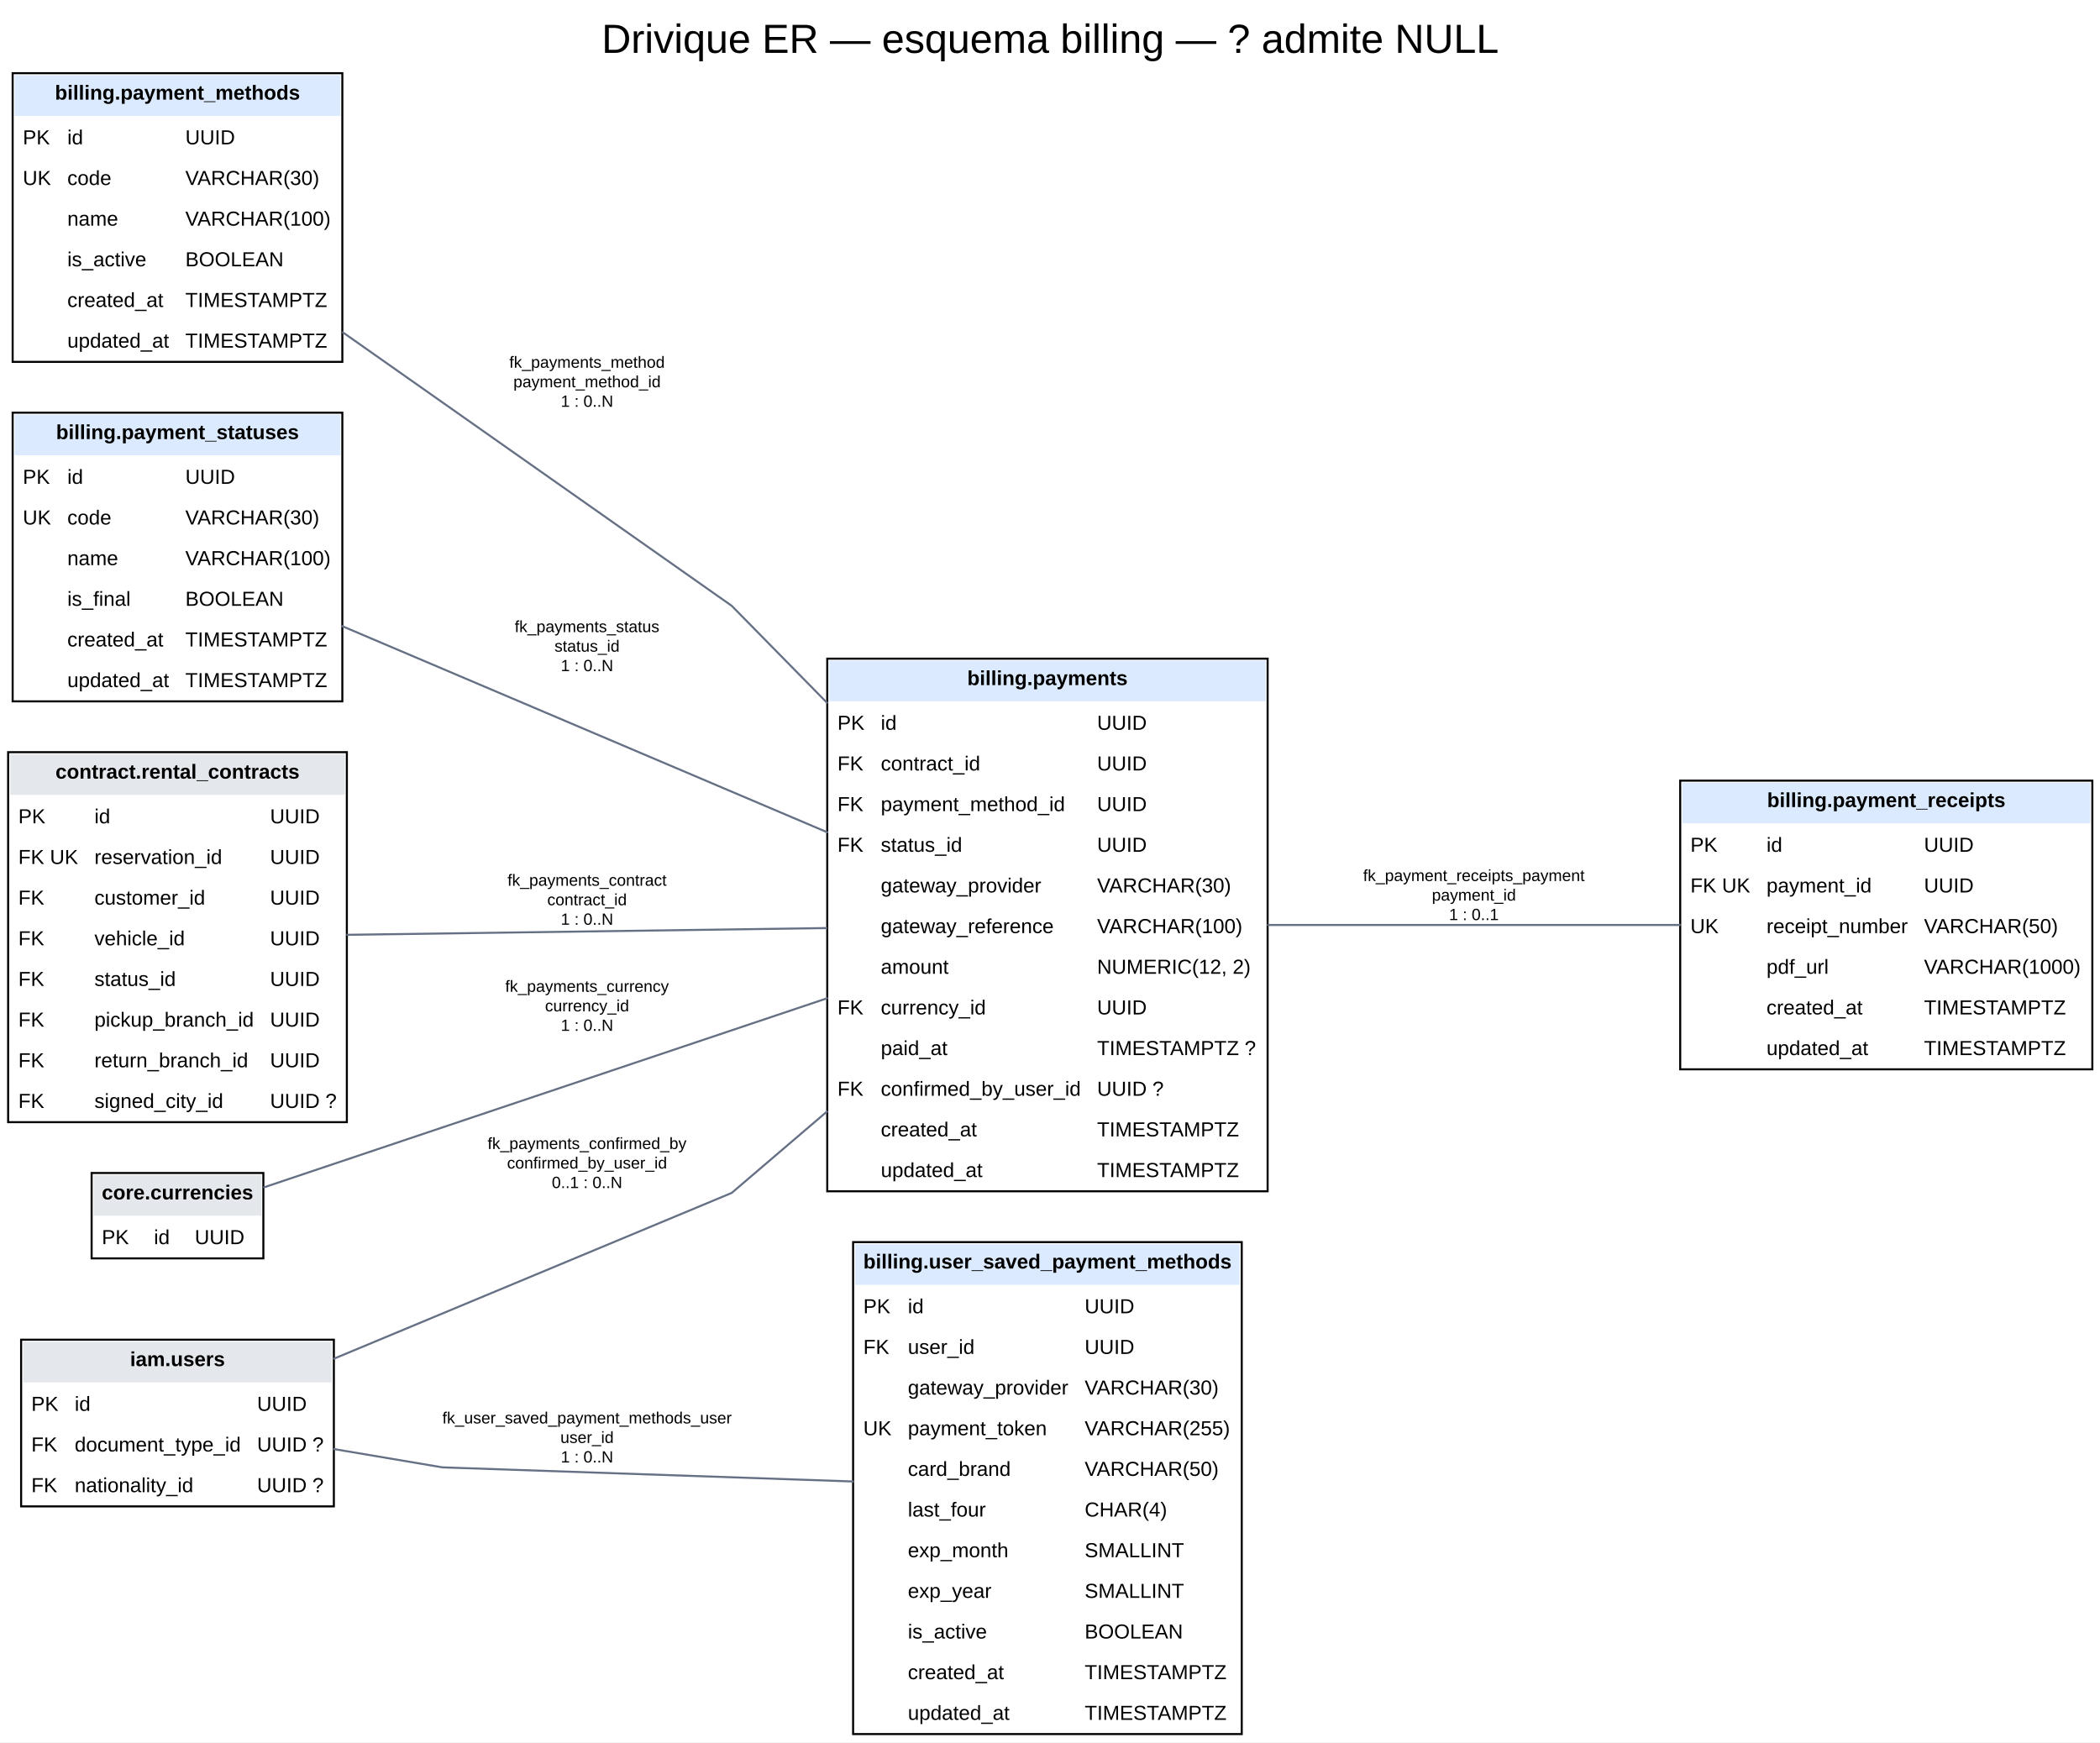
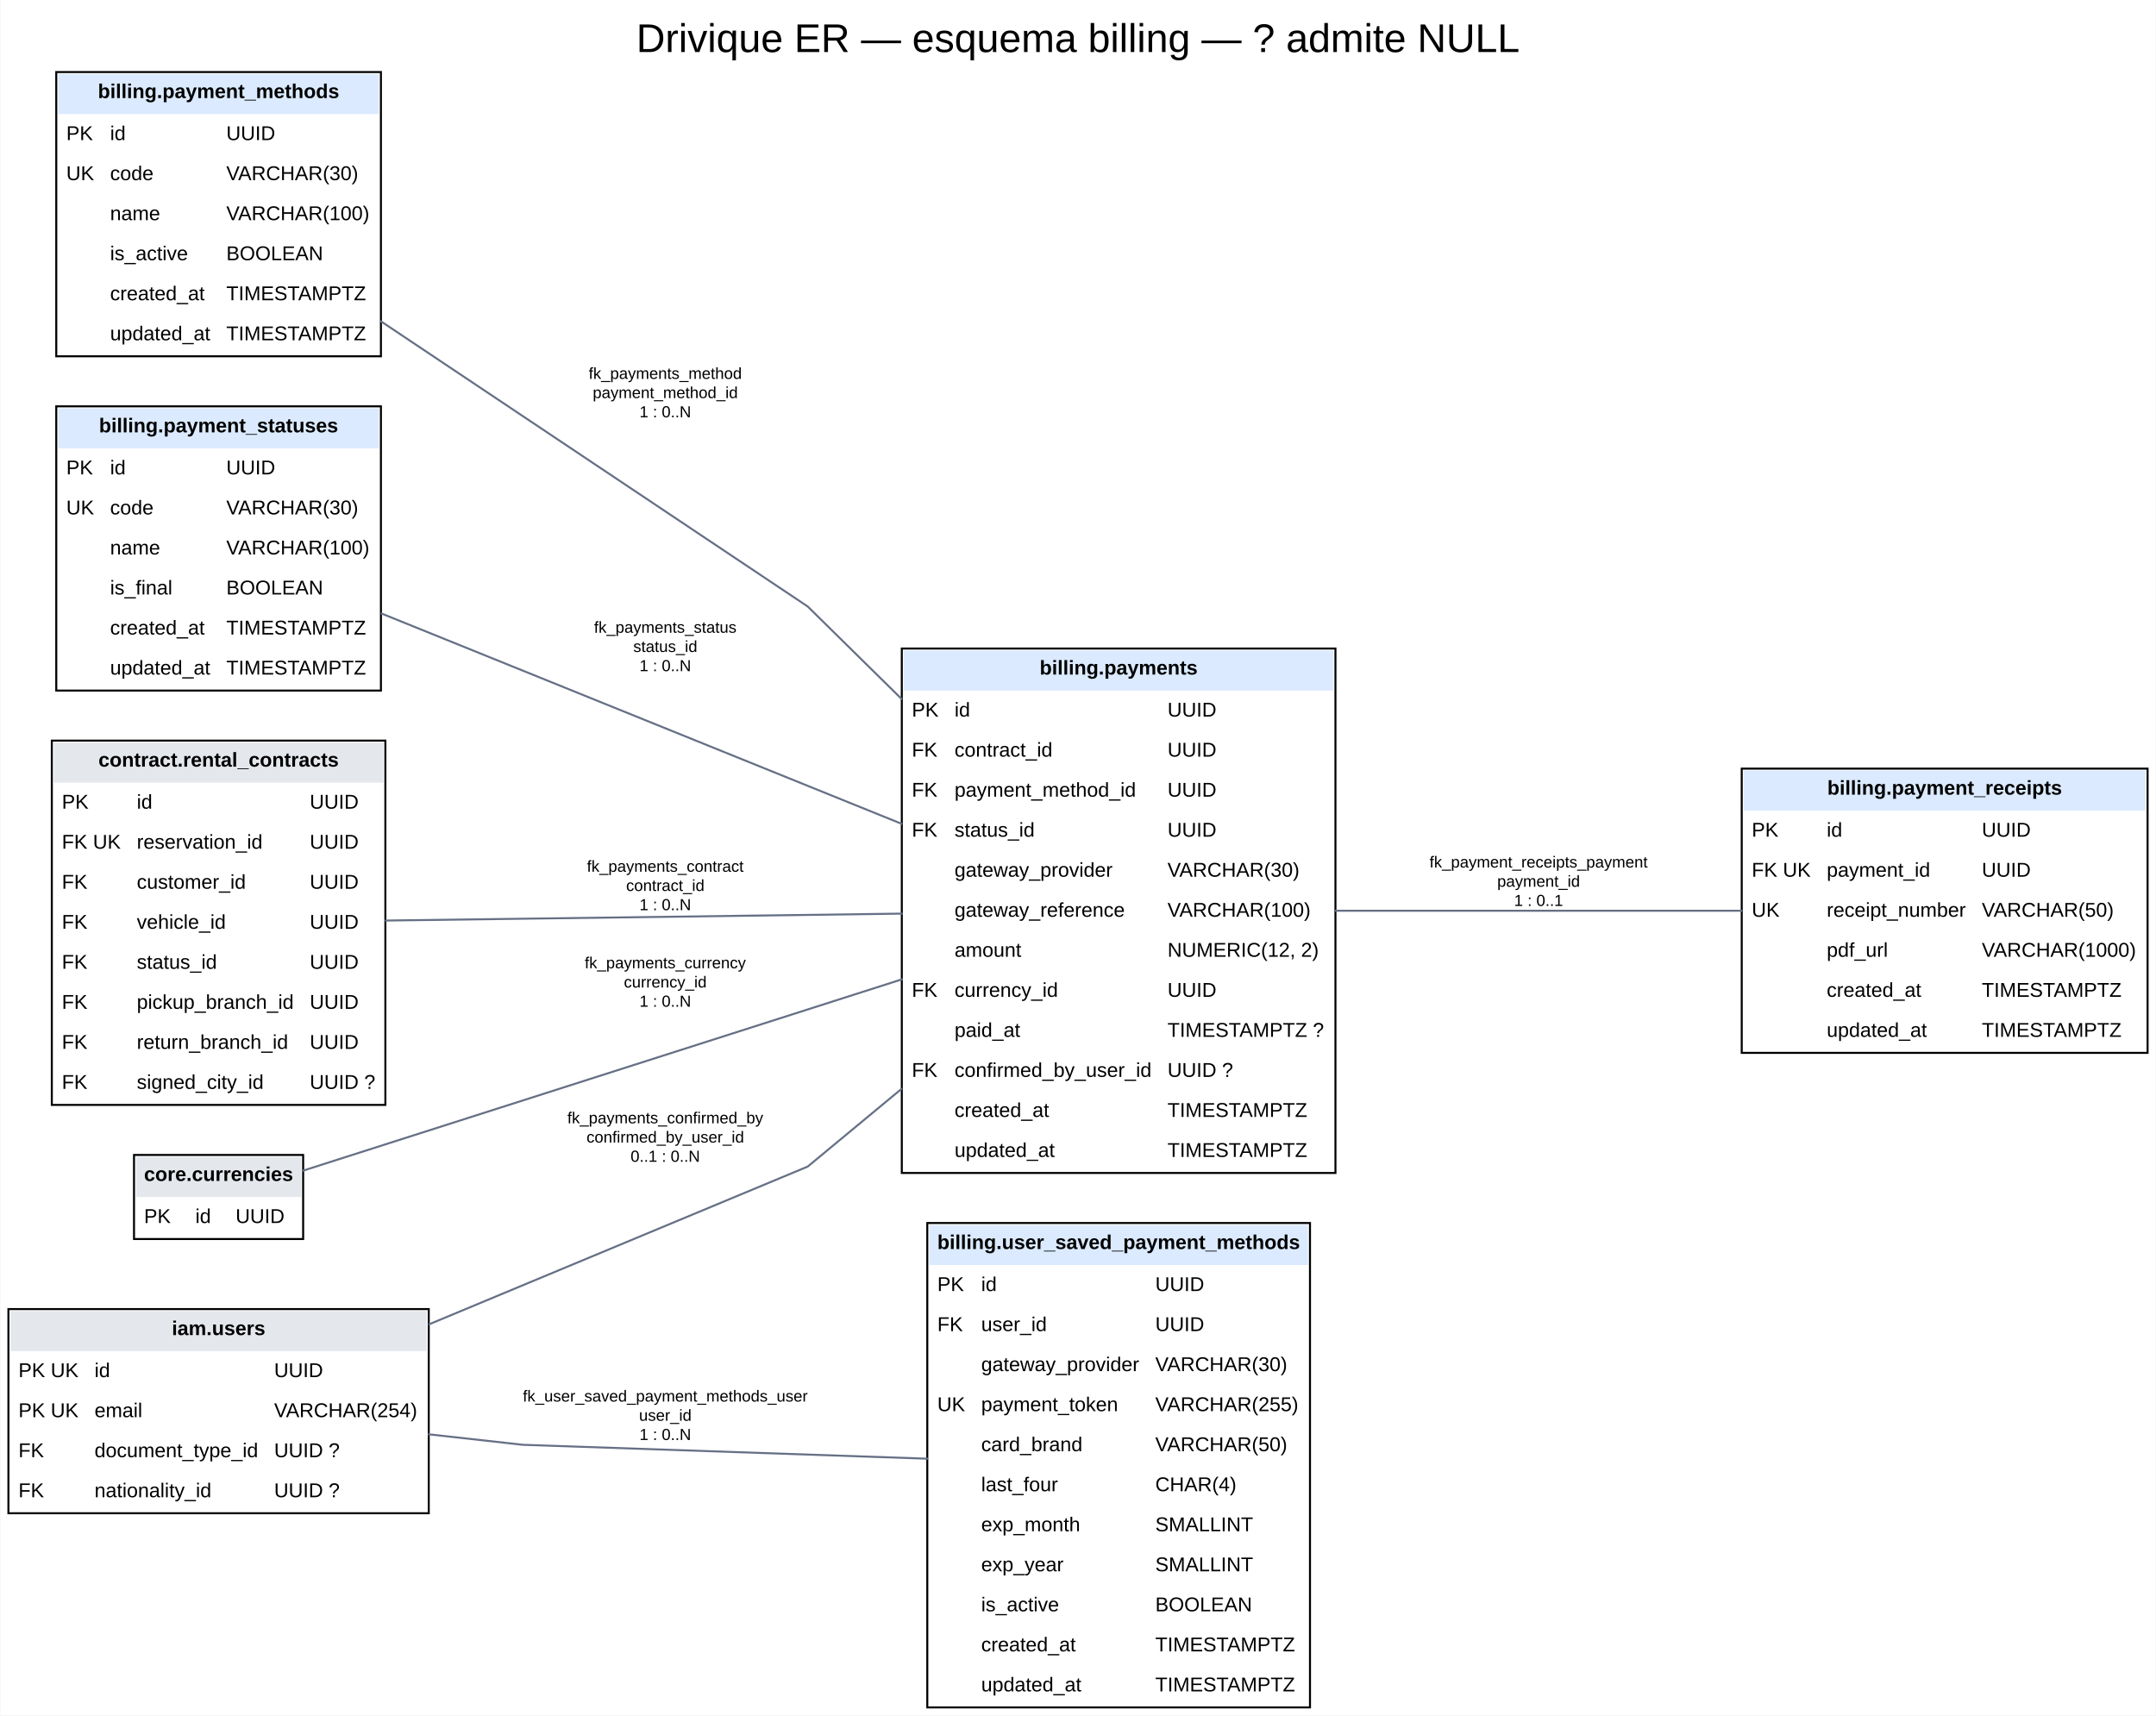
- <svg xmlns="http://www.w3.org/2000/svg" width="1033pt" height="857pt" viewBox="0.00 0.00 1033.00 857.00">
+ <svg xmlns="http://www.w3.org/2000/svg" width="1077pt" height="857pt" viewBox="0.00 0.00 1076.59 857.00">
  <g id="graph0" class="graph" transform="scale(1 1) rotate(0) translate(4 853)">
-     <polygon fill="white" stroke="none" points="-4,4 -4,-853 1029.23,-853 1029.23,4 -4,4" />
-     <text xml:space="preserve" text-anchor="middle" x="512.62" y="-827" font-family="Arial" font-size="20.00">Drivique ER — esquema billing — ? admite NULL</text>
+     <polygon fill="white" stroke="none" points="-4,4 -4,-853 1072.59,-853 1072.59,4 -4,4" />
+     <text text-anchor="middle" x="534.29" y="-827" font-family="Arial" font-size="20.00">Drivique ER — esquema billing — ? admite NULL</text>
    <g id="node1" class="node">
-       <polygon fill="#dbeafe" stroke="none" points="3.22,-796 3.22,-816 163.4,-816 163.4,-796 3.22,-796" />
-       <text xml:space="preserve" text-anchor="start" x="23.02" y="-804" font-family="Arial" font-weight="bold" font-size="10.00">billing.payment_methods</text>
-       <text xml:space="preserve" text-anchor="start" x="7.22" y="-782" font-family="Arial" font-size="10.00">PK</text>
-       <text xml:space="preserve" text-anchor="start" x="29.11" y="-782" font-family="Arial" font-size="10.00">id</text>
-       <text xml:space="preserve" text-anchor="start" x="87.16" y="-782" font-family="Arial" font-size="10.00">UUID</text>
-       <text xml:space="preserve" text-anchor="start" x="7.22" y="-762" font-family="Arial" font-size="10.00">UK</text>
-       <text xml:space="preserve" text-anchor="start" x="29.11" y="-762" font-family="Arial" font-size="10.00">code</text>
-       <text xml:space="preserve" text-anchor="start" x="87.16" y="-762" font-family="Arial" font-size="10.00">VARCHAR(30)</text>
-       <text xml:space="preserve" text-anchor="start" x="29.11" y="-742" font-family="Arial" font-size="10.00">name</text>
-       <text xml:space="preserve" text-anchor="start" x="87.16" y="-742" font-family="Arial" font-size="10.00">VARCHAR(100)</text>
-       <text xml:space="preserve" text-anchor="start" x="29.11" y="-722" font-family="Arial" font-size="10.00">is_active</text>
-       <text xml:space="preserve" text-anchor="start" x="87.16" y="-722" font-family="Arial" font-size="10.00">BOOLEAN</text>
-       <text xml:space="preserve" text-anchor="start" x="29.11" y="-702" font-family="Arial" font-size="10.00">created_at</text>
-       <text xml:space="preserve" text-anchor="start" x="87.16" y="-702" font-family="Arial" font-size="10.00">TIMESTAMPTZ</text>
-       <text xml:space="preserve" text-anchor="start" x="29.11" y="-682" font-family="Arial" font-size="10.00">updated_at</text>
-       <text xml:space="preserve" text-anchor="start" x="87.16" y="-682" font-family="Arial" font-size="10.00">TIMESTAMPTZ</text>
-       <polygon fill="none" stroke="black" points="2.22,-675 2.22,-817 164.4,-817 164.4,-675 2.22,-675" />
+       <polygon fill="#dbeafe" stroke="none" points="24.9,-796 24.9,-816 185.08,-816 185.08,-796 24.9,-796" />
+       <text text-anchor="start" x="44.7" y="-804" font-family="Arial" font-weight="bold" font-size="10.00">billing.payment_methods</text>
+       <text text-anchor="start" x="28.9" y="-783" font-family="Arial" font-size="10.00">PK</text>
+       <text text-anchor="start" x="50.79" y="-783" font-family="Arial" font-size="10.00">id</text>
+       <text text-anchor="start" x="108.84" y="-783" font-family="Arial" font-size="10.00">UUID</text>
+       <text text-anchor="start" x="28.9" y="-763" font-family="Arial" font-size="10.00">UK</text>
+       <text text-anchor="start" x="50.79" y="-763" font-family="Arial" font-size="10.00">code</text>
+       <text text-anchor="start" x="108.84" y="-763" font-family="Arial" font-size="10.00">VARCHAR(30)</text>
+       <text text-anchor="start" x="50.79" y="-743" font-family="Arial" font-size="10.00">name</text>
+       <text text-anchor="start" x="108.84" y="-743" font-family="Arial" font-size="10.00">VARCHAR(100)</text>
+       <text text-anchor="start" x="50.79" y="-723" font-family="Arial" font-size="10.00">is_active</text>
+       <text text-anchor="start" x="108.84" y="-723" font-family="Arial" font-size="10.00">BOOLEAN</text>
+       <text text-anchor="start" x="50.79" y="-703" font-family="Arial" font-size="10.00">created_at</text>
+       <text text-anchor="start" x="108.84" y="-703" font-family="Arial" font-size="10.00">TIMESTAMPTZ</text>
+       <text text-anchor="start" x="50.79" y="-683" font-family="Arial" font-size="10.00">updated_at</text>
+       <text text-anchor="start" x="108.84" y="-683" font-family="Arial" font-size="10.00">TIMESTAMPTZ</text>
+       <polygon fill="none" stroke="black" points="23.9,-675 23.9,-817 186.08,-817 186.08,-675 23.9,-675" />
    </g>
    <g id="node4" class="node">
-       <polygon fill="#dbeafe" stroke="none" points="403.93,-508 403.93,-528 618.55,-528 618.55,-508 403.93,-508" />
-       <text xml:space="preserve" text-anchor="start" x="471.79" y="-516" font-family="Arial" font-weight="bold" font-size="10.00">billing.payments</text>
-       <text xml:space="preserve" text-anchor="start" x="407.93" y="-494" font-family="Arial" font-size="10.00">PK</text>
-       <text xml:space="preserve" text-anchor="start" x="429.27" y="-494" font-family="Arial" font-size="10.00">id</text>
-       <text xml:space="preserve" text-anchor="start" x="535.66" y="-494" font-family="Arial" font-size="10.00">UUID</text>
-       <text xml:space="preserve" text-anchor="start" x="407.93" y="-474" font-family="Arial" font-size="10.00">FK</text>
-       <text xml:space="preserve" text-anchor="start" x="429.27" y="-474" font-family="Arial" font-size="10.00">contract_id</text>
-       <text xml:space="preserve" text-anchor="start" x="535.66" y="-474" font-family="Arial" font-size="10.00">UUID</text>
-       <text xml:space="preserve" text-anchor="start" x="407.93" y="-454" font-family="Arial" font-size="10.00">FK</text>
-       <text xml:space="preserve" text-anchor="start" x="429.27" y="-454" font-family="Arial" font-size="10.00">payment_method_id</text>
-       <text xml:space="preserve" text-anchor="start" x="535.66" y="-454" font-family="Arial" font-size="10.00">UUID</text>
-       <text xml:space="preserve" text-anchor="start" x="407.93" y="-434" font-family="Arial" font-size="10.00">FK</text>
-       <text xml:space="preserve" text-anchor="start" x="429.27" y="-434" font-family="Arial" font-size="10.00">status_id</text>
-       <text xml:space="preserve" text-anchor="start" x="535.66" y="-434" font-family="Arial" font-size="10.00">UUID</text>
-       <text xml:space="preserve" text-anchor="start" x="429.27" y="-414" font-family="Arial" font-size="10.00">gateway_provider</text>
-       <text xml:space="preserve" text-anchor="start" x="535.66" y="-414" font-family="Arial" font-size="10.00">VARCHAR(30)</text>
-       <text xml:space="preserve" text-anchor="start" x="429.27" y="-394" font-family="Arial" font-size="10.00">gateway_reference</text>
-       <text xml:space="preserve" text-anchor="start" x="535.66" y="-394" font-family="Arial" font-size="10.00">VARCHAR(100)</text>
-       <text xml:space="preserve" text-anchor="start" x="429.27" y="-374" font-family="Arial" font-size="10.00">amount</text>
-       <text xml:space="preserve" text-anchor="start" x="535.66" y="-374" font-family="Arial" font-size="10.00">NUMERIC(12, 2)</text>
-       <text xml:space="preserve" text-anchor="start" x="407.93" y="-354" font-family="Arial" font-size="10.00">FK</text>
-       <text xml:space="preserve" text-anchor="start" x="429.27" y="-354" font-family="Arial" font-size="10.00">currency_id</text>
-       <text xml:space="preserve" text-anchor="start" x="535.66" y="-354" font-family="Arial" font-size="10.00">UUID</text>
-       <text xml:space="preserve" text-anchor="start" x="429.27" y="-334" font-family="Arial" font-size="10.00">paid_at</text>
-       <text xml:space="preserve" text-anchor="start" x="535.66" y="-334" font-family="Arial" font-size="10.00">TIMESTAMPTZ ?</text>
-       <text xml:space="preserve" text-anchor="start" x="407.93" y="-314" font-family="Arial" font-size="10.00">FK</text>
-       <text xml:space="preserve" text-anchor="start" x="429.27" y="-314" font-family="Arial" font-size="10.00">confirmed_by_user_id</text>
-       <text xml:space="preserve" text-anchor="start" x="535.66" y="-314" font-family="Arial" font-size="10.00">UUID ?</text>
-       <text xml:space="preserve" text-anchor="start" x="429.27" y="-294" font-family="Arial" font-size="10.00">created_at</text>
-       <text xml:space="preserve" text-anchor="start" x="535.66" y="-294" font-family="Arial" font-size="10.00">TIMESTAMPTZ</text>
-       <text xml:space="preserve" text-anchor="start" x="429.27" y="-274" font-family="Arial" font-size="10.00">updated_at</text>
-       <text xml:space="preserve" text-anchor="start" x="535.66" y="-274" font-family="Arial" font-size="10.00">TIMESTAMPTZ</text>
-       <polygon fill="none" stroke="black" points="402.93,-267 402.93,-529 619.55,-529 619.55,-267 402.93,-267" />
+       <polygon fill="#dbeafe" stroke="none" points="447.28,-508 447.28,-528 661.9,-528 661.9,-508 447.28,-508" />
+       <text text-anchor="start" x="515.14" y="-516" font-family="Arial" font-weight="bold" font-size="10.00">billing.payments</text>
+       <text text-anchor="start" x="451.28" y="-495" font-family="Arial" font-size="10.00">PK</text>
+       <text text-anchor="start" x="472.62" y="-495" font-family="Arial" font-size="10.00">id</text>
+       <text text-anchor="start" x="579.01" y="-495" font-family="Arial" font-size="10.00">UUID</text>
+       <text text-anchor="start" x="451.28" y="-475" font-family="Arial" font-size="10.00">FK</text>
+       <text text-anchor="start" x="472.62" y="-475" font-family="Arial" font-size="10.00">contract_id</text>
+       <text text-anchor="start" x="579.01" y="-475" font-family="Arial" font-size="10.00">UUID</text>
+       <text text-anchor="start" x="451.28" y="-455" font-family="Arial" font-size="10.00">FK</text>
+       <text text-anchor="start" x="472.62" y="-455" font-family="Arial" font-size="10.00">payment_method_id</text>
+       <text text-anchor="start" x="579.01" y="-455" font-family="Arial" font-size="10.00">UUID</text>
+       <text text-anchor="start" x="451.28" y="-435" font-family="Arial" font-size="10.00">FK</text>
+       <text text-anchor="start" x="472.62" y="-435" font-family="Arial" font-size="10.00">status_id</text>
+       <text text-anchor="start" x="579.01" y="-435" font-family="Arial" font-size="10.00">UUID</text>
+       <text text-anchor="start" x="472.62" y="-415" font-family="Arial" font-size="10.00">gateway_provider</text>
+       <text text-anchor="start" x="579.01" y="-415" font-family="Arial" font-size="10.00">VARCHAR(30)</text>
+       <text text-anchor="start" x="472.62" y="-395" font-family="Arial" font-size="10.00">gateway_reference</text>
+       <text text-anchor="start" x="579.01" y="-395" font-family="Arial" font-size="10.00">VARCHAR(100)</text>
+       <text text-anchor="start" x="472.62" y="-375" font-family="Arial" font-size="10.00">amount</text>
+       <text text-anchor="start" x="579.01" y="-375" font-family="Arial" font-size="10.00">NUMERIC(12, 2)</text>
+       <text text-anchor="start" x="451.28" y="-355" font-family="Arial" font-size="10.00">FK</text>
+       <text text-anchor="start" x="472.62" y="-355" font-family="Arial" font-size="10.00">currency_id</text>
+       <text text-anchor="start" x="579.01" y="-355" font-family="Arial" font-size="10.00">UUID</text>
+       <text text-anchor="start" x="472.62" y="-335" font-family="Arial" font-size="10.00">paid_at</text>
+       <text text-anchor="start" x="579.01" y="-335" font-family="Arial" font-size="10.00">TIMESTAMPTZ ?</text>
+       <text text-anchor="start" x="451.28" y="-315" font-family="Arial" font-size="10.00">FK</text>
+       <text text-anchor="start" x="472.62" y="-315" font-family="Arial" font-size="10.00">confirmed_by_user_id</text>
+       <text text-anchor="start" x="579.01" y="-315" font-family="Arial" font-size="10.00">UUID ?</text>
+       <text text-anchor="start" x="472.62" y="-295" font-family="Arial" font-size="10.00">created_at</text>
+       <text text-anchor="start" x="579.01" y="-295" font-family="Arial" font-size="10.00">TIMESTAMPTZ</text>
+       <text text-anchor="start" x="472.62" y="-275" font-family="Arial" font-size="10.00">updated_at</text>
+       <text text-anchor="start" x="579.01" y="-275" font-family="Arial" font-size="10.00">TIMESTAMPTZ</text>
+       <polygon fill="none" stroke="black" points="446.28,-267 446.28,-529 662.9,-529 662.9,-267 446.28,-267" />
    </g>
    <g id="edge3" class="edge">
-       <path fill="none" stroke="#667085" d="M164.34,-689.73C244.46,-633.39 355.93,-555 355.93,-555 355.93,-555 376.73,-533.83 403.07,-507.04" />
-       <text xml:space="preserve" text-anchor="middle" x="284.77" y="-672.1" font-family="Arial" font-size="8.00">fk_payments_method</text>
-       <text xml:space="preserve" text-anchor="middle" x="284.77" y="-662.5" font-family="Arial" font-size="8.00">payment_method_id</text>
-       <text xml:space="preserve" text-anchor="middle" x="284.77" y="-652.9" font-family="Arial" font-size="8.00">1 : 0..N</text>
+       <path fill="none" stroke="#667085" d="M185.74,-692.7C272.59,-634.66 399.28,-550 399.28,-550 399.28,-550 420.09,-529.51 446.42,-503.57" />
+       <text text-anchor="middle" x="328.13" y="-663.72" font-family="Arial" font-size="8.00">fk_payments_method</text>
+       <text text-anchor="middle" x="328.13" y="-654.12" font-family="Arial" font-size="8.00">payment_method_id</text>
+       <text text-anchor="middle" x="328.13" y="-644.52" font-family="Arial" font-size="8.00">1 : 0..N</text>
    </g>
    <g id="node2" class="node">
-       <polygon fill="#dbeafe" stroke="none" points="823.5,-448 823.5,-468 1024.23,-468 1024.23,-448 823.5,-448" />
-       <text xml:space="preserve" text-anchor="start" x="865.24" y="-456" font-family="Arial" font-weight="bold" font-size="10.00">billing.payment_receipts</text>
-       <text xml:space="preserve" text-anchor="start" x="827.5" y="-434" font-family="Arial" font-size="10.00">PK</text>
-       <text xml:space="preserve" text-anchor="start" x="864.95" y="-434" font-family="Arial" font-size="10.00">id</text>
-       <text xml:space="preserve" text-anchor="start" x="942.43" y="-434" font-family="Arial" font-size="10.00">UUID</text>
-       <text xml:space="preserve" text-anchor="start" x="827.5" y="-414" font-family="Arial" font-size="10.00">FK UK</text>
-       <text xml:space="preserve" text-anchor="start" x="864.95" y="-414" font-family="Arial" font-size="10.00">payment_id</text>
-       <text xml:space="preserve" text-anchor="start" x="942.43" y="-414" font-family="Arial" font-size="10.00">UUID</text>
-       <text xml:space="preserve" text-anchor="start" x="827.5" y="-394" font-family="Arial" font-size="10.00">UK</text>
-       <text xml:space="preserve" text-anchor="start" x="864.95" y="-394" font-family="Arial" font-size="10.00">receipt_number</text>
-       <text xml:space="preserve" text-anchor="start" x="942.43" y="-394" font-family="Arial" font-size="10.00">VARCHAR(50)</text>
-       <text xml:space="preserve" text-anchor="start" x="864.95" y="-374" font-family="Arial" font-size="10.00">pdf_url</text>
-       <text xml:space="preserve" text-anchor="start" x="942.43" y="-374" font-family="Arial" font-size="10.00">VARCHAR(1000)</text>
-       <text xml:space="preserve" text-anchor="start" x="864.95" y="-354" font-family="Arial" font-size="10.00">created_at</text>
-       <text xml:space="preserve" text-anchor="start" x="942.43" y="-354" font-family="Arial" font-size="10.00">TIMESTAMPTZ</text>
-       <text xml:space="preserve" text-anchor="start" x="864.95" y="-334" font-family="Arial" font-size="10.00">updated_at</text>
-       <text xml:space="preserve" text-anchor="start" x="942.43" y="-334" font-family="Arial" font-size="10.00">TIMESTAMPTZ</text>
-       <polygon fill="none" stroke="black" points="822.5,-327 822.5,-469 1025.23,-469 1025.23,-327 822.5,-327" />
+       <polygon fill="#dbeafe" stroke="none" points="866.85,-448 866.85,-468 1067.59,-468 1067.59,-448 866.85,-448" />
+       <text text-anchor="start" x="908.59" y="-456" font-family="Arial" font-weight="bold" font-size="10.00">billing.payment_receipts</text>
+       <text text-anchor="start" x="870.85" y="-435" font-family="Arial" font-size="10.00">PK</text>
+       <text text-anchor="start" x="908.3" y="-435" font-family="Arial" font-size="10.00">id</text>
+       <text text-anchor="start" x="985.78" y="-435" font-family="Arial" font-size="10.00">UUID</text>
+       <text text-anchor="start" x="870.85" y="-415" font-family="Arial" font-size="10.00">FK UK</text>
+       <text text-anchor="start" x="908.3" y="-415" font-family="Arial" font-size="10.00">payment_id</text>
+       <text text-anchor="start" x="985.78" y="-415" font-family="Arial" font-size="10.00">UUID</text>
+       <text text-anchor="start" x="870.85" y="-395" font-family="Arial" font-size="10.00">UK</text>
+       <text text-anchor="start" x="908.3" y="-395" font-family="Arial" font-size="10.00">receipt_number</text>
+       <text text-anchor="start" x="985.78" y="-395" font-family="Arial" font-size="10.00">VARCHAR(50)</text>
+       <text text-anchor="start" x="908.3" y="-375" font-family="Arial" font-size="10.00">pdf_url</text>
+       <text text-anchor="start" x="985.78" y="-375" font-family="Arial" font-size="10.00">VARCHAR(1000)</text>
+       <text text-anchor="start" x="908.3" y="-355" font-family="Arial" font-size="10.00">created_at</text>
+       <text text-anchor="start" x="985.78" y="-355" font-family="Arial" font-size="10.00">TIMESTAMPTZ</text>
+       <text text-anchor="start" x="908.3" y="-335" font-family="Arial" font-size="10.00">updated_at</text>
+       <text text-anchor="start" x="985.78" y="-335" font-family="Arial" font-size="10.00">TIMESTAMPTZ</text>
+       <polygon fill="none" stroke="black" points="865.85,-327 865.85,-469 1068.59,-469 1068.59,-327 865.85,-327" />
    </g>
    <g id="node3" class="node">
-       <polygon fill="#dbeafe" stroke="none" points="3.22,-629 3.22,-649 163.4,-649 163.4,-629 3.22,-629" />
-       <text xml:space="preserve" text-anchor="start" x="23.57" y="-637" font-family="Arial" font-weight="bold" font-size="10.00">billing.payment_statuses</text>
-       <text xml:space="preserve" text-anchor="start" x="7.22" y="-615" font-family="Arial" font-size="10.00">PK</text>
-       <text xml:space="preserve" text-anchor="start" x="29.11" y="-615" font-family="Arial" font-size="10.00">id</text>
-       <text xml:space="preserve" text-anchor="start" x="87.16" y="-615" font-family="Arial" font-size="10.00">UUID</text>
-       <text xml:space="preserve" text-anchor="start" x="7.22" y="-595" font-family="Arial" font-size="10.00">UK</text>
-       <text xml:space="preserve" text-anchor="start" x="29.11" y="-595" font-family="Arial" font-size="10.00">code</text>
-       <text xml:space="preserve" text-anchor="start" x="87.16" y="-595" font-family="Arial" font-size="10.00">VARCHAR(30)</text>
-       <text xml:space="preserve" text-anchor="start" x="29.11" y="-575" font-family="Arial" font-size="10.00">name</text>
-       <text xml:space="preserve" text-anchor="start" x="87.16" y="-575" font-family="Arial" font-size="10.00">VARCHAR(100)</text>
-       <text xml:space="preserve" text-anchor="start" x="29.11" y="-555" font-family="Arial" font-size="10.00">is_final</text>
-       <text xml:space="preserve" text-anchor="start" x="87.16" y="-555" font-family="Arial" font-size="10.00">BOOLEAN</text>
-       <text xml:space="preserve" text-anchor="start" x="29.11" y="-535" font-family="Arial" font-size="10.00">created_at</text>
-       <text xml:space="preserve" text-anchor="start" x="87.16" y="-535" font-family="Arial" font-size="10.00">TIMESTAMPTZ</text>
-       <text xml:space="preserve" text-anchor="start" x="29.11" y="-515" font-family="Arial" font-size="10.00">updated_at</text>
-       <text xml:space="preserve" text-anchor="start" x="87.16" y="-515" font-family="Arial" font-size="10.00">TIMESTAMPTZ</text>
-       <polygon fill="none" stroke="black" points="2.22,-508 2.22,-650 164.4,-650 164.4,-508 2.22,-508" />
+       <polygon fill="#dbeafe" stroke="none" points="24.9,-629 24.9,-649 185.08,-649 185.08,-629 24.9,-629" />
+       <text text-anchor="start" x="45.25" y="-637" font-family="Arial" font-weight="bold" font-size="10.00">billing.payment_statuses</text>
+       <text text-anchor="start" x="28.9" y="-616" font-family="Arial" font-size="10.00">PK</text>
+       <text text-anchor="start" x="50.79" y="-616" font-family="Arial" font-size="10.00">id</text>
+       <text text-anchor="start" x="108.84" y="-616" font-family="Arial" font-size="10.00">UUID</text>
+       <text text-anchor="start" x="28.9" y="-596" font-family="Arial" font-size="10.00">UK</text>
+       <text text-anchor="start" x="50.79" y="-596" font-family="Arial" font-size="10.00">code</text>
+       <text text-anchor="start" x="108.84" y="-596" font-family="Arial" font-size="10.00">VARCHAR(30)</text>
+       <text text-anchor="start" x="50.79" y="-576" font-family="Arial" font-size="10.00">name</text>
+       <text text-anchor="start" x="108.84" y="-576" font-family="Arial" font-size="10.00">VARCHAR(100)</text>
+       <text text-anchor="start" x="50.79" y="-556" font-family="Arial" font-size="10.00">is_final</text>
+       <text text-anchor="start" x="108.84" y="-556" font-family="Arial" font-size="10.00">BOOLEAN</text>
+       <text text-anchor="start" x="50.79" y="-536" font-family="Arial" font-size="10.00">created_at</text>
+       <text text-anchor="start" x="108.84" y="-536" font-family="Arial" font-size="10.00">TIMESTAMPTZ</text>
+       <text text-anchor="start" x="50.79" y="-516" font-family="Arial" font-size="10.00">updated_at</text>
+       <text text-anchor="start" x="108.84" y="-516" font-family="Arial" font-size="10.00">TIMESTAMPTZ</text>
+       <polygon fill="none" stroke="black" points="23.9,-508 23.9,-650 186.08,-650 186.08,-508 23.9,-508" />
    </g>
    <g id="edge4" class="edge">
-       <path fill="none" stroke="#667085" d="M163.92,-545.17C231.46,-516.47 328.94,-475.04 403.29,-443.45" />
-       <text xml:space="preserve" text-anchor="middle" x="284.77" y="-542.05" font-family="Arial" font-size="8.00">fk_payments_status</text>
-       <text xml:space="preserve" text-anchor="middle" x="284.77" y="-532.45" font-family="Arial" font-size="8.00">status_id</text>
-       <text xml:space="preserve" text-anchor="middle" x="284.77" y="-522.85" font-family="Arial" font-size="8.00">1 : 0..N</text>
+       <path fill="none" stroke="#667085" d="M186.01,-546.64C258.68,-517.25 366.43,-473.68 446.5,-441.31" />
+       <text text-anchor="middle" x="328.13" y="-536.89" font-family="Arial" font-size="8.00">fk_payments_status</text>
+       <text text-anchor="middle" x="328.13" y="-527.29" font-family="Arial" font-size="8.00">status_id</text>
+       <text text-anchor="middle" x="328.13" y="-517.69" font-family="Arial" font-size="8.00">1 : 0..N</text>
    </g>
    <g id="edge1" class="edge">
-       <path fill="none" stroke="#667085" d="M619.32,-398C682.17,-398 761.1,-398 822.71,-398" />
-       <text xml:space="preserve" text-anchor="middle" x="721.02" y="-419.6" font-family="Arial" font-size="8.00">fk_payment_receipts_payment</text>
-       <text xml:space="preserve" text-anchor="middle" x="721.02" y="-410" font-family="Arial" font-size="8.00">payment_id</text>
-       <text xml:space="preserve" text-anchor="middle" x="721.02" y="-400.4" font-family="Arial" font-size="8.00">1 : 0..1</text>
+       <path fill="none" stroke="#667085" d="M662.68,-398C725.53,-398 804.45,-398 866.07,-398" />
+       <text text-anchor="middle" x="764.38" y="-419.6" font-family="Arial" font-size="8.00">fk_payment_receipts_payment</text>
+       <text text-anchor="middle" x="764.38" y="-410" font-family="Arial" font-size="8.00">payment_id</text>
+       <text text-anchor="middle" x="764.38" y="-400.4" font-family="Arial" font-size="8.00">1 : 0..1</text>
    </g>
    <g id="node5" class="node">
-       <polygon fill="#dbeafe" stroke="none" points="416.65,-221 416.65,-241 605.82,-241 605.82,-221 416.65,-221" />
-       <text xml:space="preserve" text-anchor="start" x="420.65" y="-229" font-family="Arial" font-weight="bold" font-size="10.00">billing.user_saved_payment_methods</text>
-       <text xml:space="preserve" text-anchor="start" x="420.65" y="-207" font-family="Arial" font-size="10.00">PK</text>
-       <text xml:space="preserve" text-anchor="start" x="442.58" y="-207" font-family="Arial" font-size="10.00">id</text>
-       <text xml:space="preserve" text-anchor="start" x="529.55" y="-207" font-family="Arial" font-size="10.00">UUID</text>
-       <text xml:space="preserve" text-anchor="start" x="420.65" y="-187" font-family="Arial" font-size="10.00">FK</text>
-       <text xml:space="preserve" text-anchor="start" x="442.58" y="-187" font-family="Arial" font-size="10.00">user_id</text>
-       <text xml:space="preserve" text-anchor="start" x="529.55" y="-187" font-family="Arial" font-size="10.00">UUID</text>
-       <text xml:space="preserve" text-anchor="start" x="442.58" y="-167" font-family="Arial" font-size="10.00">gateway_provider</text>
-       <text xml:space="preserve" text-anchor="start" x="529.55" y="-167" font-family="Arial" font-size="10.00">VARCHAR(30)</text>
-       <text xml:space="preserve" text-anchor="start" x="420.65" y="-147" font-family="Arial" font-size="10.00">UK</text>
-       <text xml:space="preserve" text-anchor="start" x="442.58" y="-147" font-family="Arial" font-size="10.00">payment_token</text>
-       <text xml:space="preserve" text-anchor="start" x="529.55" y="-147" font-family="Arial" font-size="10.00">VARCHAR(255)</text>
-       <text xml:space="preserve" text-anchor="start" x="442.58" y="-127" font-family="Arial" font-size="10.00">card_brand</text>
-       <text xml:space="preserve" text-anchor="start" x="529.55" y="-127" font-family="Arial" font-size="10.00">VARCHAR(50)</text>
-       <text xml:space="preserve" text-anchor="start" x="442.58" y="-107" font-family="Arial" font-size="10.00">last_four</text>
-       <text xml:space="preserve" text-anchor="start" x="529.55" y="-107" font-family="Arial" font-size="10.00">CHAR(4)</text>
-       <text xml:space="preserve" text-anchor="start" x="442.58" y="-87" font-family="Arial" font-size="10.00">exp_month</text>
-       <text xml:space="preserve" text-anchor="start" x="529.55" y="-87" font-family="Arial" font-size="10.00">SMALLINT</text>
-       <text xml:space="preserve" text-anchor="start" x="442.58" y="-67" font-family="Arial" font-size="10.00">exp_year</text>
-       <text xml:space="preserve" text-anchor="start" x="529.55" y="-67" font-family="Arial" font-size="10.00">SMALLINT</text>
-       <text xml:space="preserve" text-anchor="start" x="442.58" y="-47" font-family="Arial" font-size="10.00">is_active</text>
-       <text xml:space="preserve" text-anchor="start" x="529.55" y="-47" font-family="Arial" font-size="10.00">BOOLEAN</text>
-       <text xml:space="preserve" text-anchor="start" x="442.58" y="-27" font-family="Arial" font-size="10.00">created_at</text>
-       <text xml:space="preserve" text-anchor="start" x="529.55" y="-27" font-family="Arial" font-size="10.00">TIMESTAMPTZ</text>
-       <text xml:space="preserve" text-anchor="start" x="442.58" y="-7" font-family="Arial" font-size="10.00">updated_at</text>
-       <text xml:space="preserve" text-anchor="start" x="529.55" y="-7" font-family="Arial" font-size="10.00">TIMESTAMPTZ</text>
-       <polygon fill="none" stroke="black" points="415.65,0 415.65,-242 606.82,-242 606.82,0 415.65,0" />
+       <polygon fill="#dbeafe" stroke="none" points="460.01,-221 460.01,-241 649.18,-241 649.18,-221 460.01,-221" />
+       <text text-anchor="start" x="464.01" y="-229" font-family="Arial" font-weight="bold" font-size="10.00">billing.user_saved_payment_methods</text>
+       <text text-anchor="start" x="464.01" y="-208" font-family="Arial" font-size="10.00">PK</text>
+       <text text-anchor="start" x="485.93" y="-208" font-family="Arial" font-size="10.00">id</text>
+       <text text-anchor="start" x="572.9" y="-208" font-family="Arial" font-size="10.00">UUID</text>
+       <text text-anchor="start" x="464.01" y="-188" font-family="Arial" font-size="10.00">FK</text>
+       <text text-anchor="start" x="485.93" y="-188" font-family="Arial" font-size="10.00">user_id</text>
+       <text text-anchor="start" x="572.9" y="-188" font-family="Arial" font-size="10.00">UUID</text>
+       <text text-anchor="start" x="485.93" y="-168" font-family="Arial" font-size="10.00">gateway_provider</text>
+       <text text-anchor="start" x="572.9" y="-168" font-family="Arial" font-size="10.00">VARCHAR(30)</text>
+       <text text-anchor="start" x="464.01" y="-148" font-family="Arial" font-size="10.00">UK</text>
+       <text text-anchor="start" x="485.93" y="-148" font-family="Arial" font-size="10.00">payment_token</text>
+       <text text-anchor="start" x="572.9" y="-148" font-family="Arial" font-size="10.00">VARCHAR(255)</text>
+       <text text-anchor="start" x="485.93" y="-128" font-family="Arial" font-size="10.00">card_brand</text>
+       <text text-anchor="start" x="572.9" y="-128" font-family="Arial" font-size="10.00">VARCHAR(50)</text>
+       <text text-anchor="start" x="485.93" y="-108" font-family="Arial" font-size="10.00">last_four</text>
+       <text text-anchor="start" x="572.9" y="-108" font-family="Arial" font-size="10.00">CHAR(4)</text>
+       <text text-anchor="start" x="485.93" y="-88" font-family="Arial" font-size="10.00">exp_month</text>
+       <text text-anchor="start" x="572.9" y="-88" font-family="Arial" font-size="10.00">SMALLINT</text>
+       <text text-anchor="start" x="485.93" y="-68" font-family="Arial" font-size="10.00">exp_year</text>
+       <text text-anchor="start" x="572.9" y="-68" font-family="Arial" font-size="10.00">SMALLINT</text>
+       <text text-anchor="start" x="485.93" y="-48" font-family="Arial" font-size="10.00">is_active</text>
+       <text text-anchor="start" x="572.9" y="-48" font-family="Arial" font-size="10.00">BOOLEAN</text>
+       <text text-anchor="start" x="485.93" y="-28" font-family="Arial" font-size="10.00">created_at</text>
+       <text text-anchor="start" x="572.9" y="-28" font-family="Arial" font-size="10.00">TIMESTAMPTZ</text>
+       <text text-anchor="start" x="485.93" y="-8" font-family="Arial" font-size="10.00">updated_at</text>
+       <text text-anchor="start" x="572.9" y="-8" font-family="Arial" font-size="10.00">TIMESTAMPTZ</text>
+       <polygon fill="none" stroke="black" points="459.01,0 459.01,-242 650.18,-242 650.18,0 459.01,0" />
    </g>
    <g id="node6" class="node">
-       <polygon fill="#e4e7ec" stroke="none" points="1,-462 1,-482 165.62,-482 165.62,-462 1,-462" />
-       <text xml:space="preserve" text-anchor="start" x="23.29" y="-470" font-family="Arial" font-weight="bold" font-size="10.00">contract.rental_contracts</text>
-       <text xml:space="preserve" text-anchor="start" x="5" y="-448" font-family="Arial" font-size="10.00">PK</text>
-       <text xml:space="preserve" text-anchor="start" x="42.45" y="-448" font-family="Arial" font-size="10.00">id</text>
-       <text xml:space="preserve" text-anchor="start" x="128.84" y="-448" font-family="Arial" font-size="10.00">UUID</text>
-       <text xml:space="preserve" text-anchor="start" x="5" y="-428" font-family="Arial" font-size="10.00">FK UK</text>
-       <text xml:space="preserve" text-anchor="start" x="42.45" y="-428" font-family="Arial" font-size="10.00">reservation_id</text>
-       <text xml:space="preserve" text-anchor="start" x="128.84" y="-428" font-family="Arial" font-size="10.00">UUID</text>
-       <text xml:space="preserve" text-anchor="start" x="5" y="-408" font-family="Arial" font-size="10.00">FK</text>
-       <text xml:space="preserve" text-anchor="start" x="42.45" y="-408" font-family="Arial" font-size="10.00">customer_id</text>
-       <text xml:space="preserve" text-anchor="start" x="128.84" y="-408" font-family="Arial" font-size="10.00">UUID</text>
-       <text xml:space="preserve" text-anchor="start" x="5" y="-388" font-family="Arial" font-size="10.00">FK</text>
-       <text xml:space="preserve" text-anchor="start" x="42.45" y="-388" font-family="Arial" font-size="10.00">vehicle_id</text>
-       <text xml:space="preserve" text-anchor="start" x="128.84" y="-388" font-family="Arial" font-size="10.00">UUID</text>
-       <text xml:space="preserve" text-anchor="start" x="5" y="-368" font-family="Arial" font-size="10.00">FK</text>
-       <text xml:space="preserve" text-anchor="start" x="42.45" y="-368" font-family="Arial" font-size="10.00">status_id</text>
-       <text xml:space="preserve" text-anchor="start" x="128.84" y="-368" font-family="Arial" font-size="10.00">UUID</text>
-       <text xml:space="preserve" text-anchor="start" x="5" y="-348" font-family="Arial" font-size="10.00">FK</text>
-       <text xml:space="preserve" text-anchor="start" x="42.45" y="-348" font-family="Arial" font-size="10.00">pickup_branch_id</text>
-       <text xml:space="preserve" text-anchor="start" x="128.84" y="-348" font-family="Arial" font-size="10.00">UUID</text>
-       <text xml:space="preserve" text-anchor="start" x="5" y="-328" font-family="Arial" font-size="10.00">FK</text>
-       <text xml:space="preserve" text-anchor="start" x="42.45" y="-328" font-family="Arial" font-size="10.00">return_branch_id</text>
-       <text xml:space="preserve" text-anchor="start" x="128.84" y="-328" font-family="Arial" font-size="10.00">UUID</text>
-       <text xml:space="preserve" text-anchor="start" x="5" y="-308" font-family="Arial" font-size="10.00">FK</text>
-       <text xml:space="preserve" text-anchor="start" x="42.45" y="-308" font-family="Arial" font-size="10.00">signed_city_id</text>
-       <text xml:space="preserve" text-anchor="start" x="128.84" y="-308" font-family="Arial" font-size="10.00">UUID ?</text>
-       <polygon fill="none" stroke="black" points="0,-301 0,-483 166.62,-483 166.62,-301 0,-301" />
+       <polygon fill="#e4e7ec" stroke="none" points="22.68,-462 22.68,-482 187.3,-482 187.3,-462 22.68,-462" />
+       <text text-anchor="start" x="44.97" y="-470" font-family="Arial" font-weight="bold" font-size="10.00">contract.rental_contracts</text>
+       <text text-anchor="start" x="26.68" y="-449" font-family="Arial" font-size="10.00">PK</text>
+       <text text-anchor="start" x="64.13" y="-449" font-family="Arial" font-size="10.00">id</text>
+       <text text-anchor="start" x="150.51" y="-449" font-family="Arial" font-size="10.00">UUID</text>
+       <text text-anchor="start" x="26.68" y="-429" font-family="Arial" font-size="10.00">FK UK</text>
+       <text text-anchor="start" x="64.13" y="-429" font-family="Arial" font-size="10.00">reservation_id</text>
+       <text text-anchor="start" x="150.51" y="-429" font-family="Arial" font-size="10.00">UUID</text>
+       <text text-anchor="start" x="26.68" y="-409" font-family="Arial" font-size="10.00">FK</text>
+       <text text-anchor="start" x="64.13" y="-409" font-family="Arial" font-size="10.00">customer_id</text>
+       <text text-anchor="start" x="150.51" y="-409" font-family="Arial" font-size="10.00">UUID</text>
+       <text text-anchor="start" x="26.68" y="-389" font-family="Arial" font-size="10.00">FK</text>
+       <text text-anchor="start" x="64.13" y="-389" font-family="Arial" font-size="10.00">vehicle_id</text>
+       <text text-anchor="start" x="150.51" y="-389" font-family="Arial" font-size="10.00">UUID</text>
+       <text text-anchor="start" x="26.68" y="-369" font-family="Arial" font-size="10.00">FK</text>
+       <text text-anchor="start" x="64.13" y="-369" font-family="Arial" font-size="10.00">status_id</text>
+       <text text-anchor="start" x="150.51" y="-369" font-family="Arial" font-size="10.00">UUID</text>
+       <text text-anchor="start" x="26.68" y="-349" font-family="Arial" font-size="10.00">FK</text>
+       <text text-anchor="start" x="64.13" y="-349" font-family="Arial" font-size="10.00">pickup_branch_id</text>
+       <text text-anchor="start" x="150.51" y="-349" font-family="Arial" font-size="10.00">UUID</text>
+       <text text-anchor="start" x="26.68" y="-329" font-family="Arial" font-size="10.00">FK</text>
+       <text text-anchor="start" x="64.13" y="-329" font-family="Arial" font-size="10.00">return_branch_id</text>
+       <text text-anchor="start" x="150.51" y="-329" font-family="Arial" font-size="10.00">UUID</text>
+       <text text-anchor="start" x="26.68" y="-309" font-family="Arial" font-size="10.00">FK</text>
+       <text text-anchor="start" x="64.13" y="-309" font-family="Arial" font-size="10.00">signed_city_id</text>
+       <text text-anchor="start" x="150.51" y="-309" font-family="Arial" font-size="10.00">UUID ?</text>
+       <polygon fill="none" stroke="black" points="21.68,-301 21.68,-483 188.3,-483 188.3,-301 21.68,-301" />
    </g>
    <g id="edge2" class="edge">
-       <path fill="none" stroke="#667085" d="M166.43,-393.16C233.76,-394.11 329.56,-395.45 402.95,-396.49" />
-       <text xml:space="preserve" text-anchor="middle" x="284.77" y="-417.31" font-family="Arial" font-size="8.00">fk_payments_contract</text>
-       <text xml:space="preserve" text-anchor="middle" x="284.77" y="-407.71" font-family="Arial" font-size="8.00">contract_id</text>
-       <text xml:space="preserve" text-anchor="middle" x="284.77" y="-398.11" font-family="Arial" font-size="8.00">1 : 0..N</text>
+       <path fill="none" stroke="#667085" d="M188.09,-393.1C260.77,-394.07 367.33,-395.5 446.66,-396.57" />
+       <text text-anchor="middle" x="328.13" y="-417.49" font-family="Arial" font-size="8.00">fk_payments_contract</text>
+       <text text-anchor="middle" x="328.13" y="-407.89" font-family="Arial" font-size="8.00">contract_id</text>
+       <text text-anchor="middle" x="328.13" y="-398.29" font-family="Arial" font-size="8.00">1 : 0..N</text>
    </g>
    <g id="node7" class="node">
-       <polygon fill="#e4e7ec" stroke="none" points="42.07,-255 42.07,-275 124.55,-275 124.55,-255 42.07,-255" />
-       <text xml:space="preserve" text-anchor="start" x="46.07" y="-263" font-family="Arial" font-weight="bold" font-size="10.00">core.currencies</text>
-       <text xml:space="preserve" text-anchor="start" x="46.07" y="-241" font-family="Arial" font-size="10.00">PK</text>
-       <text xml:space="preserve" text-anchor="start" x="71.71" y="-241" font-family="Arial" font-size="10.00">id</text>
-       <text xml:space="preserve" text-anchor="start" x="91.8" y="-241" font-family="Arial" font-size="10.00">UUID</text>
-       <polygon fill="none" stroke="black" points="41.07,-234 41.07,-276 125.55,-276 125.55,-234 41.07,-234" />
+       <polygon fill="#e4e7ec" stroke="none" points="63.74,-255 63.74,-275 146.23,-275 146.23,-255 63.74,-255" />
+       <text text-anchor="start" x="67.74" y="-263" font-family="Arial" font-weight="bold" font-size="10.00">core.currencies</text>
+       <text text-anchor="start" x="67.74" y="-242" font-family="Arial" font-size="10.00">PK</text>
+       <text text-anchor="start" x="93.39" y="-242" font-family="Arial" font-size="10.00">id</text>
+       <text text-anchor="start" x="113.48" y="-242" font-family="Arial" font-size="10.00">UUID</text>
+       <polygon fill="none" stroke="black" points="62.74,-234 62.74,-276 147.23,-276 147.23,-234 62.74,-234" />
    </g>
    <g id="edge5" class="edge">
-       <path fill="none" stroke="#667085" d="M125.54,-268.84C189.11,-290.18 313.13,-331.82 403.22,-362.07" />
-       <text xml:space="preserve" text-anchor="middle" x="284.77" y="-365.11" font-family="Arial" font-size="8.00">fk_payments_currency</text>
-       <text xml:space="preserve" text-anchor="middle" x="284.77" y="-355.51" font-family="Arial" font-size="8.00">currency_id</text>
-       <text xml:space="preserve" text-anchor="middle" x="284.77" y="-345.91" font-family="Arial" font-size="8.00">1 : 0..N</text>
+       <path fill="none" stroke="#667085" d="M146.9,-268.07C214.23,-289.58 350.52,-333.12 446.73,-363.86" />
+       <text text-anchor="middle" x="328.13" y="-369.26" font-family="Arial" font-size="8.00">fk_payments_currency</text>
+       <text text-anchor="middle" x="328.13" y="-359.66" font-family="Arial" font-size="8.00">currency_id</text>
+       <text text-anchor="middle" x="328.13" y="-350.06" font-family="Arial" font-size="8.00">1 : 0..N</text>
    </g>
    <g id="node8" class="node">
-       <polygon fill="#e4e7ec" stroke="none" points="7.39,-173 7.39,-193 159.23,-193 159.23,-173 7.39,-173" />
-       <text xml:space="preserve" text-anchor="start" x="59.96" y="-181" font-family="Arial" font-weight="bold" font-size="10.00">iam.users</text>
-       <text xml:space="preserve" text-anchor="start" x="11.39" y="-159" font-family="Arial" font-size="10.00">PK</text>
-       <text xml:space="preserve" text-anchor="start" x="32.73" y="-159" font-family="Arial" font-size="10.00">id</text>
-       <text xml:space="preserve" text-anchor="start" x="122.45" y="-159" font-family="Arial" font-size="10.00">UUID</text>
-       <text xml:space="preserve" text-anchor="start" x="11.39" y="-139" font-family="Arial" font-size="10.00">FK</text>
-       <text xml:space="preserve" text-anchor="start" x="32.73" y="-139" font-family="Arial" font-size="10.00">document_type_id</text>
-       <text xml:space="preserve" text-anchor="start" x="122.45" y="-139" font-family="Arial" font-size="10.00">UUID ?</text>
-       <text xml:space="preserve" text-anchor="start" x="11.39" y="-119" font-family="Arial" font-size="10.00">FK</text>
-       <text xml:space="preserve" text-anchor="start" x="32.73" y="-119" font-family="Arial" font-size="10.00">nationality_id</text>
-       <text xml:space="preserve" text-anchor="start" x="122.45" y="-119" font-family="Arial" font-size="10.00">UUID ?</text>
-       <polygon fill="none" stroke="black" points="6.39,-112 6.39,-194 160.23,-194 160.23,-112 6.39,-112" />
+       <polygon fill="#e4e7ec" stroke="none" points="1,-178 1,-198 208.97,-198 208.97,-178 1,-178" />
+       <text text-anchor="start" x="81.64" y="-186" font-family="Arial" font-weight="bold" font-size="10.00">iam.users</text>
+       <text text-anchor="start" x="5" y="-165" font-family="Arial" font-size="10.00">PK UK</text>
+       <text text-anchor="start" x="43.01" y="-165" font-family="Arial" font-size="10.00">id</text>
+       <text text-anchor="start" x="132.73" y="-165" font-family="Arial" font-size="10.00">UUID</text>
+       <text text-anchor="start" x="5" y="-145" font-family="Arial" font-size="10.00">PK UK</text>
+       <text text-anchor="start" x="43.01" y="-145" font-family="Arial" font-size="10.00">email</text>
+       <text text-anchor="start" x="132.73" y="-145" font-family="Arial" font-size="10.00">VARCHAR(254)</text>
+       <text text-anchor="start" x="5" y="-125" font-family="Arial" font-size="10.00">FK</text>
+       <text text-anchor="start" x="43.01" y="-125" font-family="Arial" font-size="10.00">document_type_id</text>
+       <text text-anchor="start" x="132.73" y="-125" font-family="Arial" font-size="10.00">UUID ?</text>
+       <text text-anchor="start" x="5" y="-105" font-family="Arial" font-size="10.00">FK</text>
+       <text text-anchor="start" x="43.01" y="-105" font-family="Arial" font-size="10.00">nationality_id</text>
+       <text text-anchor="start" x="132.73" y="-105" font-family="Arial" font-size="10.00">UUID ?</text>
+       <polygon fill="none" stroke="black" points="0,-97 0,-199 209.97,-199 209.97,-97 0,-97" />
    </g>
    <g id="edge6" class="edge">
-       <path fill="none" stroke="#667085" d="M159.97,-184.53C240.34,-218.03 355.93,-266.2 355.93,-266.2 355.93,-266.2 376.73,-283.97 403.07,-306.46" />
-       <text xml:space="preserve" text-anchor="middle" x="284.77" y="-287.8" font-family="Arial" font-size="8.00">fk_payments_confirmed_by</text>
-       <text xml:space="preserve" text-anchor="middle" x="284.77" y="-278.2" font-family="Arial" font-size="8.00">confirmed_by_user_id</text>
-       <text xml:space="preserve" text-anchor="middle" x="284.77" y="-268.6" font-family="Arial" font-size="8.00">0..1 : 0..N</text>
+       <path fill="none" stroke="#667085" d="M209.81,-191.26C294.18,-226.41 399.28,-270.2 399.28,-270.2 399.28,-270.2 420.09,-287.43 446.42,-309.24" />
+       <text text-anchor="middle" x="328.13" y="-291.8" font-family="Arial" font-size="8.00">fk_payments_confirmed_by</text>
+       <text text-anchor="middle" x="328.13" y="-282.2" font-family="Arial" font-size="8.00">confirmed_by_user_id</text>
+       <text text-anchor="middle" x="328.13" y="-272.6" font-family="Arial" font-size="8.00">0..1 : 0..N</text>
    </g>
    <g id="edge7" class="edge">
-       <path fill="none" stroke="#667085" d="M159.9,-140.26C188.2,-135.49 213.62,-131.2 213.62,-131.2 213.62,-131.2 329.12,-127.23 415.98,-124.24" />
-       <text xml:space="preserve" text-anchor="middle" x="284.77" y="-152.8" font-family="Arial" font-size="8.00">fk_user_saved_payment_methods_user</text>
-       <text xml:space="preserve" text-anchor="middle" x="284.77" y="-143.2" font-family="Arial" font-size="8.00">user_id</text>
-       <text xml:space="preserve" text-anchor="middle" x="284.77" y="-133.6" font-family="Arial" font-size="8.00">1 : 0..N</text>
+       <path fill="none" stroke="#667085" d="M209.62,-136.47C235.96,-133.54 256.97,-131.2 256.97,-131.2 256.97,-131.2 372.48,-127.23 459.33,-124.24" />
+       <text text-anchor="middle" x="328.13" y="-152.8" font-family="Arial" font-size="8.00">fk_user_saved_payment_methods_user</text>
+       <text text-anchor="middle" x="328.13" y="-143.2" font-family="Arial" font-size="8.00">user_id</text>
+       <text text-anchor="middle" x="328.13" y="-133.6" font-family="Arial" font-size="8.00">1 : 0..N</text>
    </g>
  </g>
</svg>
